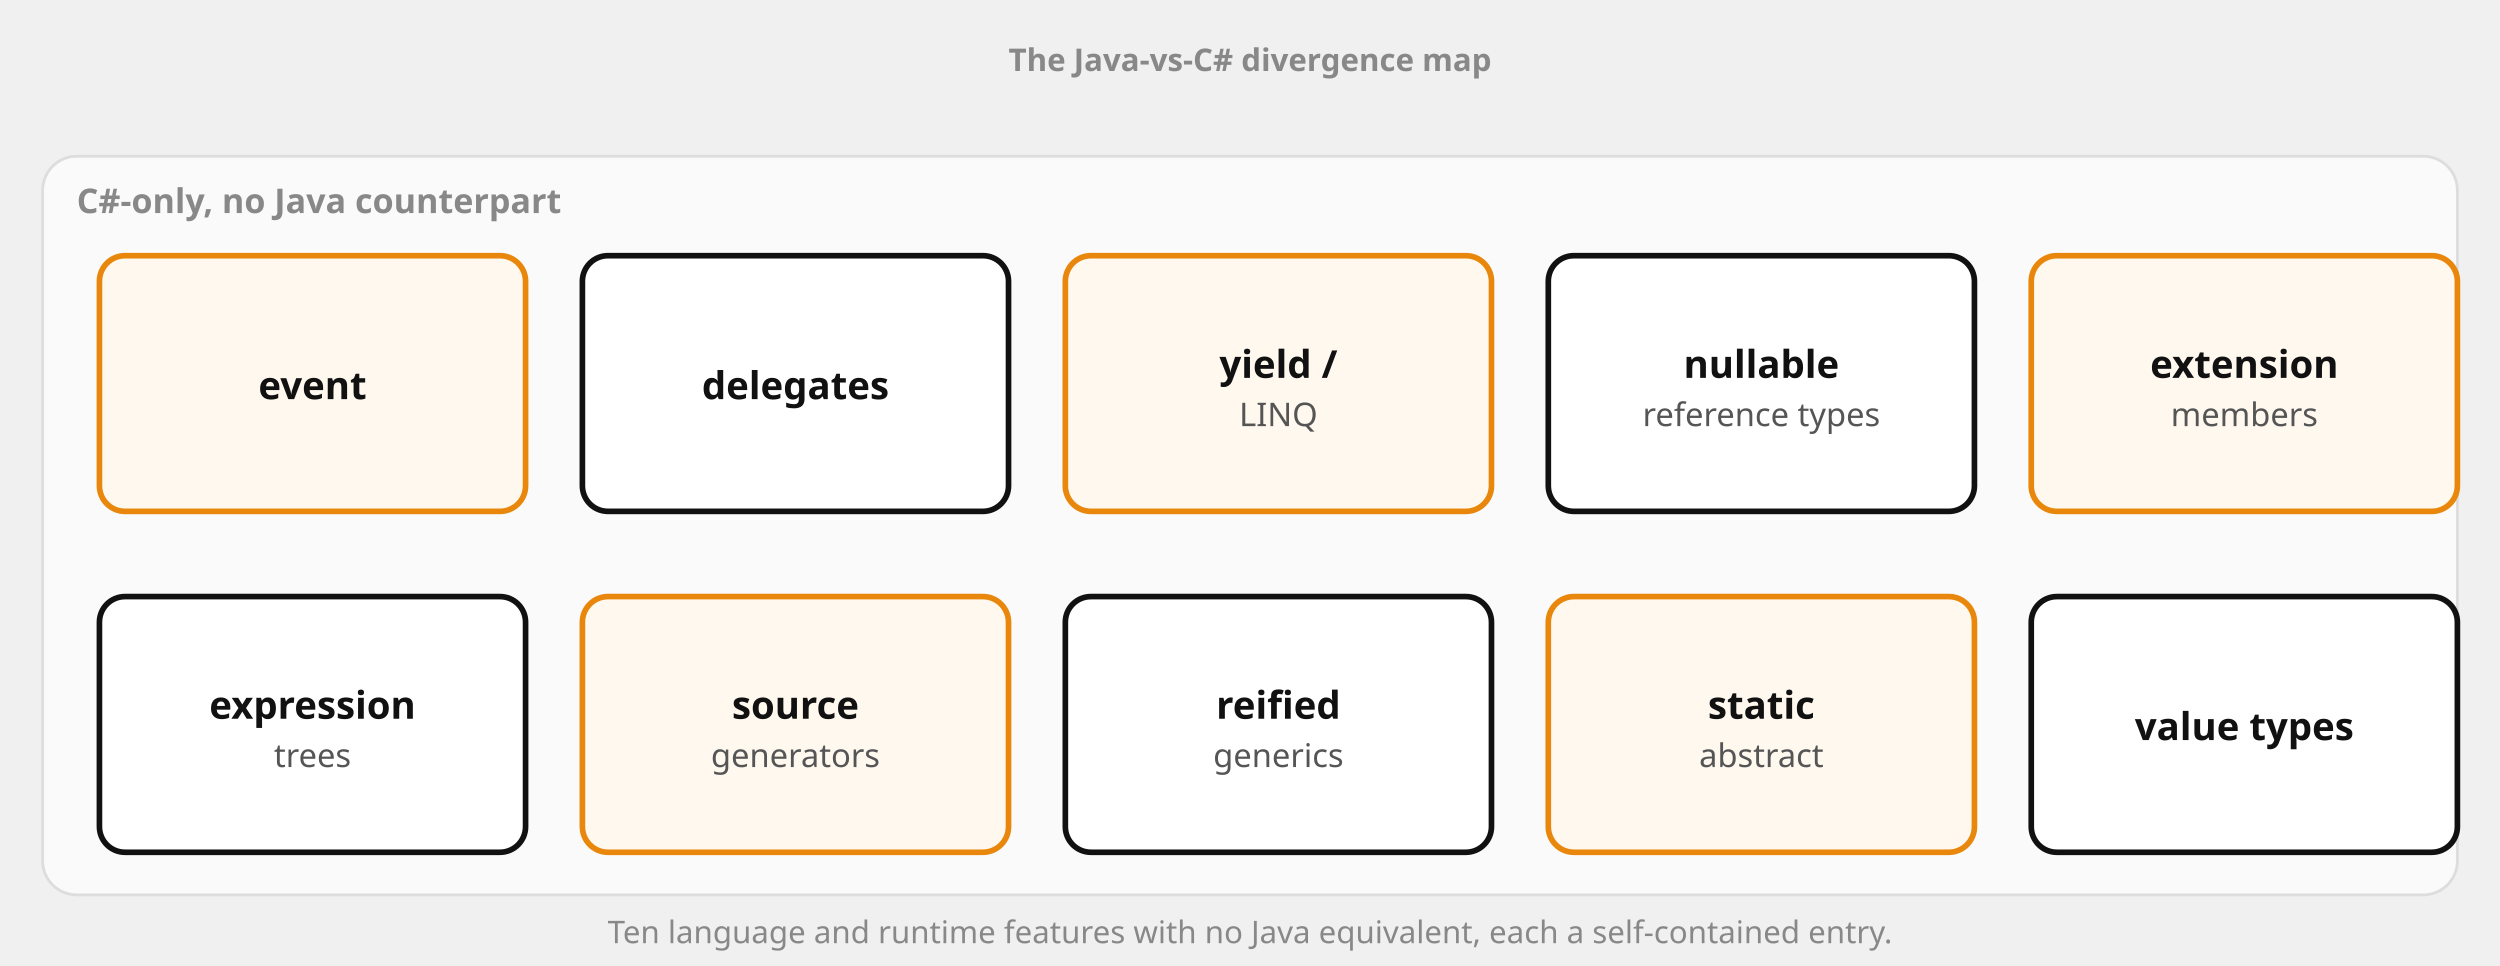
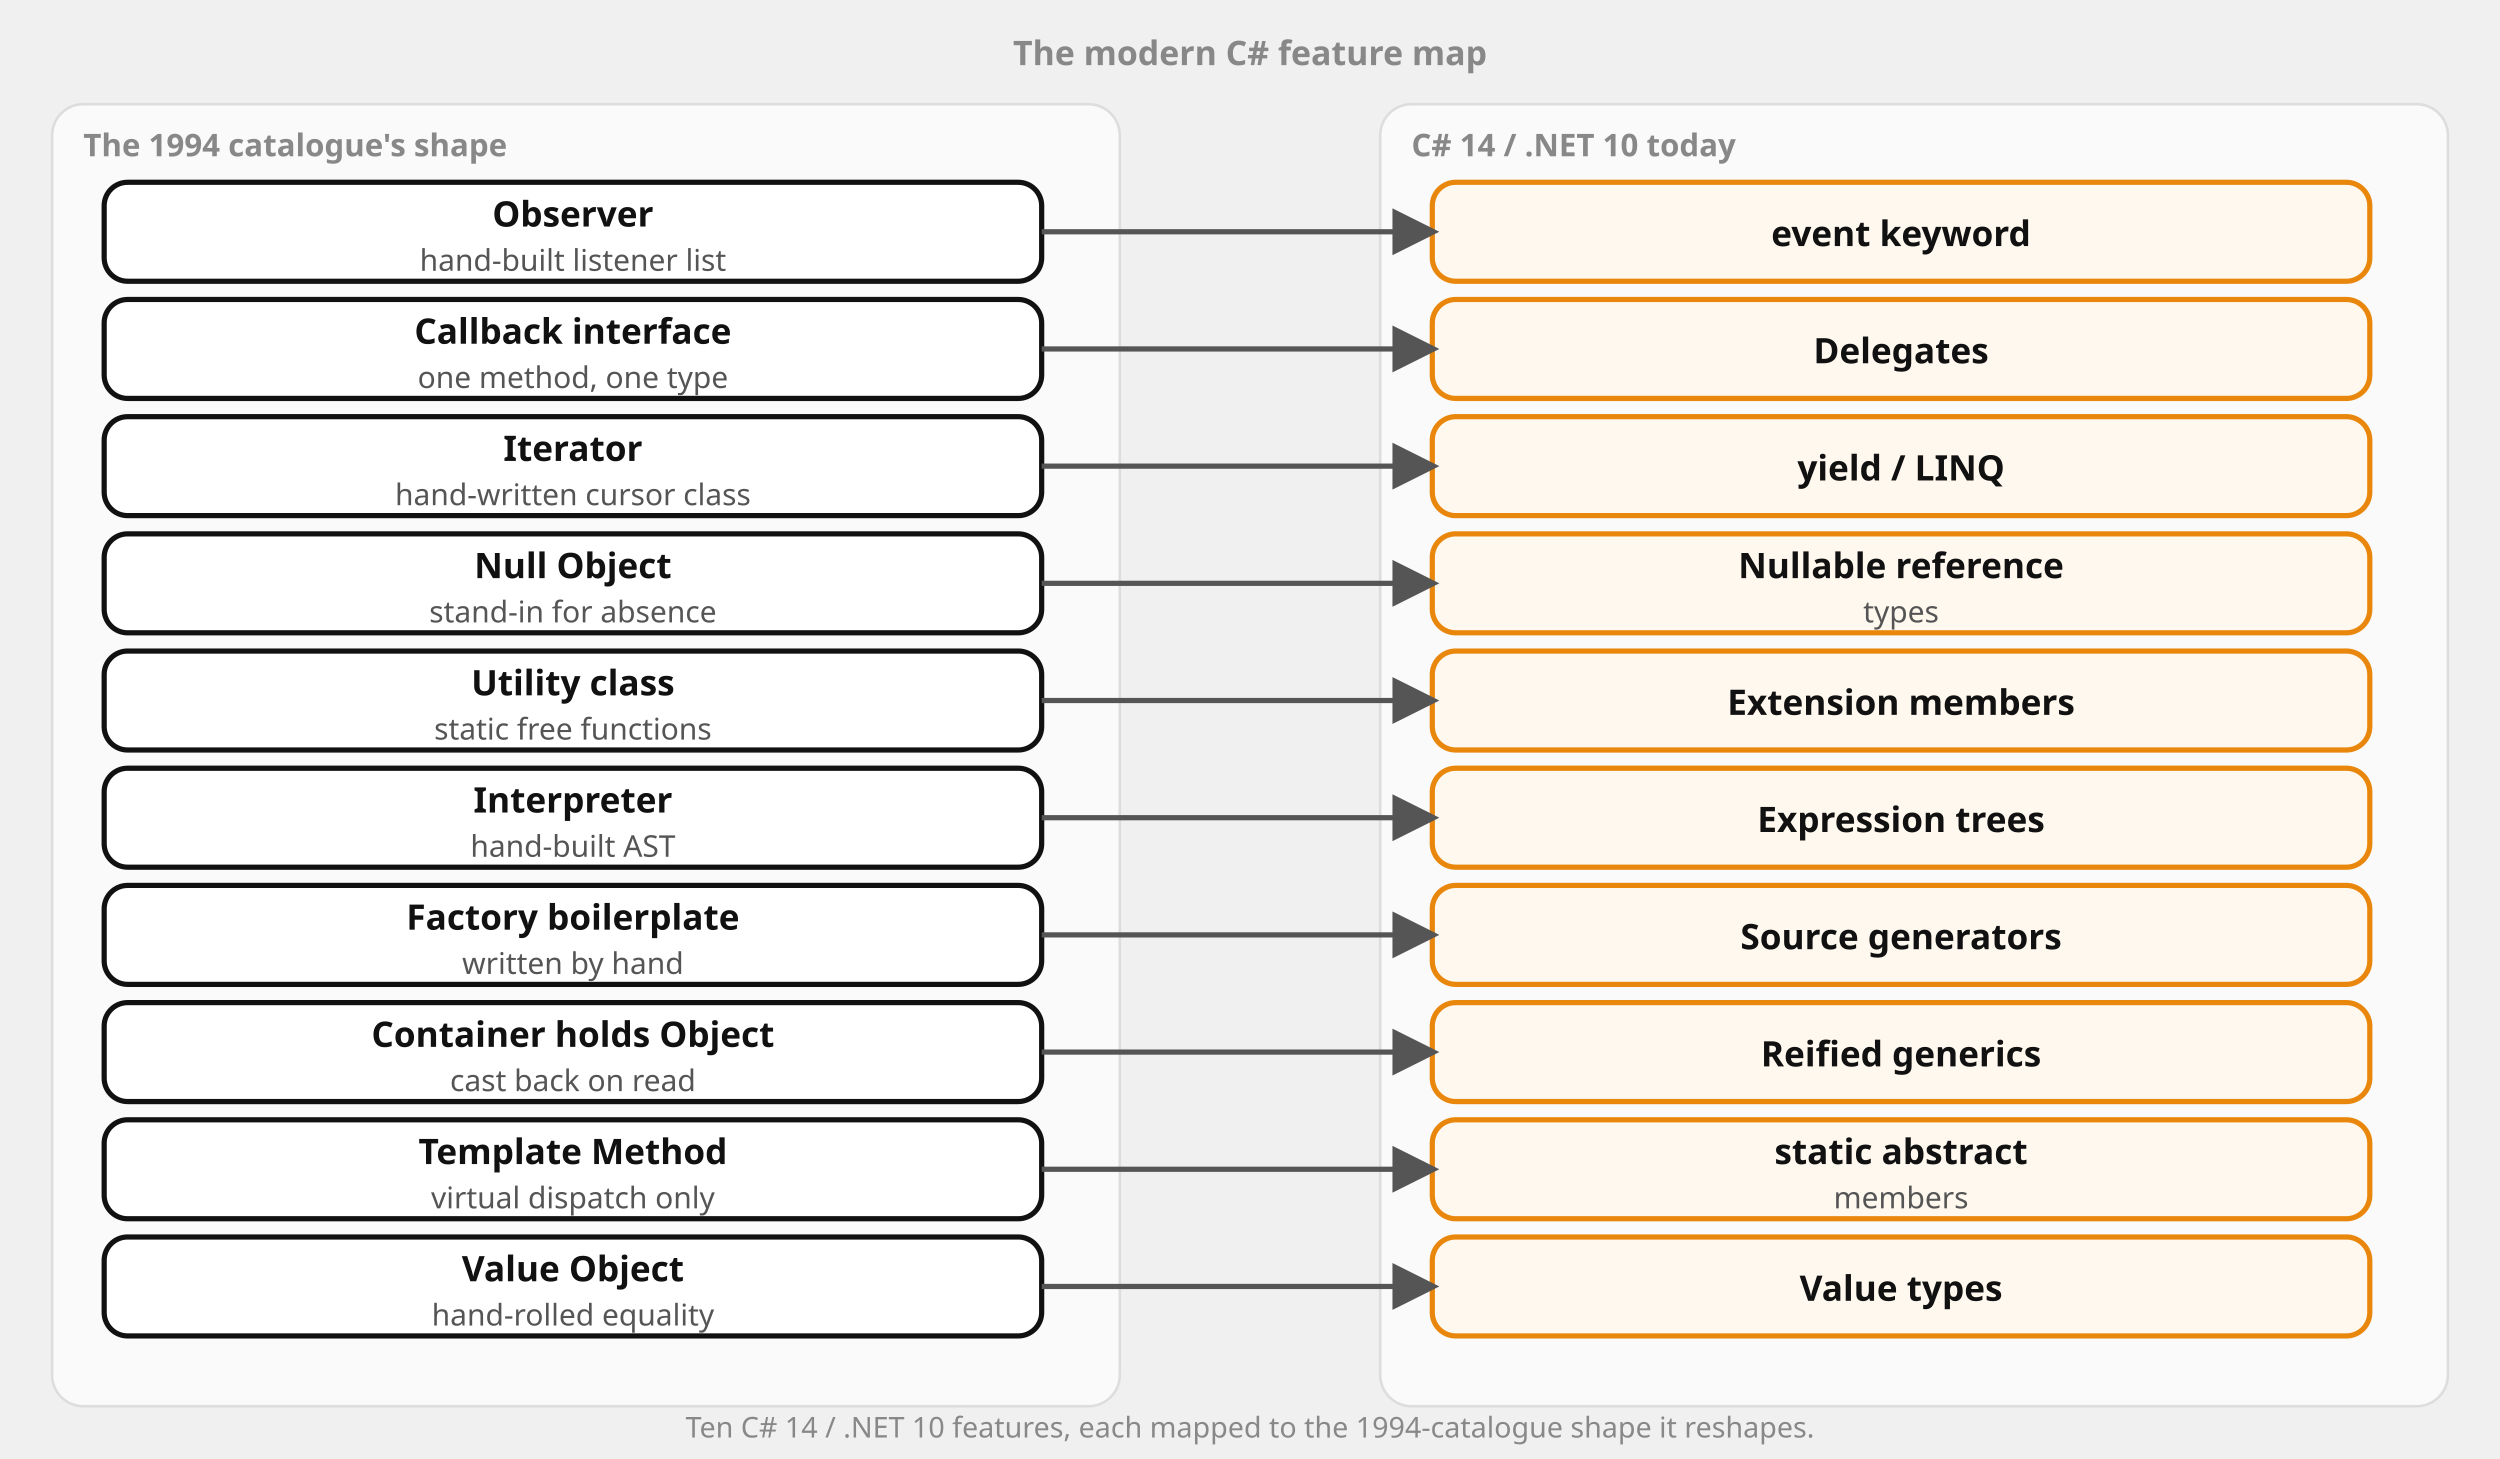
- <svg xmlns="http://www.w3.org/2000/svg" viewBox="0 0 880 340" font-family="'Red Hat Text', system-ui, sans-serif" role="img">
+ <svg xmlns="http://www.w3.org/2000/svg" viewBox="0 0 960 560" font-family="'Red Hat Text', system-ui, sans-serif" role="img">
  <defs>
    <marker id="a" viewBox="0 0 10 10" refX="8.5" refY="5" markerWidth="9" markerHeight="9" orient="auto-start-reverse">
      <path d="M0,0 L10,5 L0,10 z" fill="#555" />
    </marker>
    <marker id="am" viewBox="0 0 10 10" refX="8.5" refY="5" markerWidth="9" markerHeight="9" orient="auto-start-reverse">
      <path d="M0,0 L10,5 L0,10 z" fill="#b8650a" />
    </marker>
  </defs>
-   <rect x="15" y="55" width="850" height="260" rx="12" fill="#fafafa" stroke="#ddd" />
-   <text x="27" y="75" font-size="12" font-weight="700" fill="#888">C#-only, no Java counterpart</text>
-   <rect x="35" y="90" width="150" height="90" rx="9" fill="#fff8ef" stroke="#e8870c" stroke-width="2" />
-   <text x="110.0" y="140.5" font-size="13.5" font-weight="700" fill="#111111" text-anchor="middle">event</text>
-   <rect x="205" y="90" width="150" height="90" rx="9" fill="#ffffff" stroke="#111111" stroke-width="2" />
-   <text x="280.0" y="140.5" font-size="13.5" font-weight="700" fill="#111111" text-anchor="middle">delegates</text>
-   <rect x="375" y="90" width="150" height="90" rx="9" fill="#fff8ef" stroke="#e8870c" stroke-width="2" />
-   <text x="450.0" y="133.0" font-size="13.5" font-weight="700" fill="#111111" text-anchor="middle">yield /</text>
-   <text x="450.0" y="150.0" font-size="11.5" fill="#555555" text-anchor="middle">LINQ</text>
-   <rect x="545" y="90" width="150" height="90" rx="9" fill="#ffffff" stroke="#111111" stroke-width="2" />
-   <text x="620.0" y="133.0" font-size="13.5" font-weight="700" fill="#111111" text-anchor="middle">nullable</text>
-   <text x="620.0" y="150.0" font-size="11.5" fill="#555555" text-anchor="middle">reference types</text>
-   <rect x="715" y="90" width="150" height="90" rx="9" fill="#fff8ef" stroke="#e8870c" stroke-width="2" />
-   <text x="790.0" y="133.0" font-size="13.5" font-weight="700" fill="#111111" text-anchor="middle">extension</text>
-   <text x="790.0" y="150.0" font-size="11.5" fill="#555555" text-anchor="middle">members</text>
-   <rect x="35" y="210" width="150" height="90" rx="9" fill="#ffffff" stroke="#111111" stroke-width="2" />
-   <text x="110.0" y="253.0" font-size="13.5" font-weight="700" fill="#111111" text-anchor="middle">expression</text>
-   <text x="110.0" y="270.0" font-size="11.5" fill="#555555" text-anchor="middle">trees</text>
-   <rect x="205" y="210" width="150" height="90" rx="9" fill="#fff8ef" stroke="#e8870c" stroke-width="2" />
-   <text x="280.0" y="253.0" font-size="13.5" font-weight="700" fill="#111111" text-anchor="middle">source</text>
-   <text x="280.0" y="270.0" font-size="11.5" fill="#555555" text-anchor="middle">generators</text>
-   <rect x="375" y="210" width="150" height="90" rx="9" fill="#ffffff" stroke="#111111" stroke-width="2" />
-   <text x="450.0" y="253.0" font-size="13.5" font-weight="700" fill="#111111" text-anchor="middle">reified</text>
-   <text x="450.0" y="270.0" font-size="11.5" fill="#555555" text-anchor="middle">generics</text>
-   <rect x="545" y="210" width="150" height="90" rx="9" fill="#fff8ef" stroke="#e8870c" stroke-width="2" />
-   <text x="620.0" y="253.0" font-size="13.5" font-weight="700" fill="#111111" text-anchor="middle">static</text>
-   <text x="620.0" y="270.0" font-size="11.5" fill="#555555" text-anchor="middle">abstract</text>
-   <rect x="715" y="210" width="150" height="90" rx="9" fill="#ffffff" stroke="#111111" stroke-width="2" />
-   <text x="790.0" y="260.5" font-size="13.5" font-weight="700" fill="#111111" text-anchor="middle">value types</text>
-   <text x="440" y="25" font-size="11" fill="#888" text-anchor="middle" font-weight="700">The Java-vs-C# divergence map</text>
-   <text x="440" y="332" font-size="11" fill="#888" text-anchor="middle">Ten language and runtime features with no Java equivalent, each a self-contained entry.</text>
+   <rect x="20" y="40" width="410" height="500" rx="12" fill="#fafafa" stroke="#ddd" />
+   <text x="32" y="60" font-size="12" font-weight="700" fill="#888">The 1994 catalogue's shape</text>
+   <rect x="530" y="40" width="410" height="500" rx="12" fill="#fafafa" stroke="#ddd" />
+   <text x="542" y="60" font-size="12" font-weight="700" fill="#888">C# 14 / .NET 10 today</text>
+   <rect x="40" y="70" width="360" height="38" rx="9" fill="#ffffff" stroke="#111111" stroke-width="2" />
+   <text x="220.0" y="87.0" font-size="13.5" font-weight="700" fill="#111111" text-anchor="middle">Observer</text>
+   <text x="220.0" y="104.0" font-size="11.5" fill="#555555" text-anchor="middle">hand-built listener list</text>
+   <rect x="550" y="70" width="360" height="38" rx="9" fill="#fff8ef" stroke="#e8870c" stroke-width="2" />
+   <text x="730.0" y="94.5" font-size="13.5" font-weight="700" fill="#111111" text-anchor="middle">event keyword</text>
+   <rect x="40" y="115" width="360" height="38" rx="9" fill="#ffffff" stroke="#111111" stroke-width="2" />
+   <text x="220.0" y="132.0" font-size="13.5" font-weight="700" fill="#111111" text-anchor="middle">Callback interface</text>
+   <text x="220.0" y="149.0" font-size="11.5" fill="#555555" text-anchor="middle">one method, one type</text>
+   <rect x="550" y="115" width="360" height="38" rx="9" fill="#fff8ef" stroke="#e8870c" stroke-width="2" />
+   <text x="730.0" y="139.5" font-size="13.5" font-weight="700" fill="#111111" text-anchor="middle">Delegates</text>
+   <rect x="40" y="160" width="360" height="38" rx="9" fill="#ffffff" stroke="#111111" stroke-width="2" />
+   <text x="220.0" y="177.0" font-size="13.5" font-weight="700" fill="#111111" text-anchor="middle">Iterator</text>
+   <text x="220.0" y="194.0" font-size="11.5" fill="#555555" text-anchor="middle">hand-written cursor class</text>
+   <rect x="550" y="160" width="360" height="38" rx="9" fill="#fff8ef" stroke="#e8870c" stroke-width="2" />
+   <text x="730.0" y="184.5" font-size="13.5" font-weight="700" fill="#111111" text-anchor="middle">yield / LINQ</text>
+   <rect x="40" y="205" width="360" height="38" rx="9" fill="#ffffff" stroke="#111111" stroke-width="2" />
+   <text x="220.0" y="222.0" font-size="13.5" font-weight="700" fill="#111111" text-anchor="middle">Null Object</text>
+   <text x="220.0" y="239.0" font-size="11.5" fill="#555555" text-anchor="middle">stand-in for absence</text>
+   <rect x="550" y="205" width="360" height="38" rx="9" fill="#fff8ef" stroke="#e8870c" stroke-width="2" />
+   <text x="730.0" y="222.0" font-size="13.5" font-weight="700" fill="#111111" text-anchor="middle">Nullable reference</text>
+   <text x="730.0" y="239.0" font-size="11.5" fill="#555555" text-anchor="middle">types</text>
+   <rect x="40" y="250" width="360" height="38" rx="9" fill="#ffffff" stroke="#111111" stroke-width="2" />
+   <text x="220.0" y="267.0" font-size="13.5" font-weight="700" fill="#111111" text-anchor="middle">Utility class</text>
+   <text x="220.0" y="284.0" font-size="11.5" fill="#555555" text-anchor="middle">static free functions</text>
+   <rect x="550" y="250" width="360" height="38" rx="9" fill="#fff8ef" stroke="#e8870c" stroke-width="2" />
+   <text x="730.0" y="274.5" font-size="13.5" font-weight="700" fill="#111111" text-anchor="middle">Extension members</text>
+   <rect x="40" y="295" width="360" height="38" rx="9" fill="#ffffff" stroke="#111111" stroke-width="2" />
+   <text x="220.0" y="312.0" font-size="13.5" font-weight="700" fill="#111111" text-anchor="middle">Interpreter</text>
+   <text x="220.0" y="329.0" font-size="11.5" fill="#555555" text-anchor="middle">hand-built AST</text>
+   <rect x="550" y="295" width="360" height="38" rx="9" fill="#fff8ef" stroke="#e8870c" stroke-width="2" />
+   <text x="730.0" y="319.5" font-size="13.5" font-weight="700" fill="#111111" text-anchor="middle">Expression trees</text>
+   <rect x="40" y="340" width="360" height="38" rx="9" fill="#ffffff" stroke="#111111" stroke-width="2" />
+   <text x="220.0" y="357.0" font-size="13.5" font-weight="700" fill="#111111" text-anchor="middle">Factory boilerplate</text>
+   <text x="220.0" y="374.0" font-size="11.5" fill="#555555" text-anchor="middle">written by hand</text>
+   <rect x="550" y="340" width="360" height="38" rx="9" fill="#fff8ef" stroke="#e8870c" stroke-width="2" />
+   <text x="730.0" y="364.5" font-size="13.5" font-weight="700" fill="#111111" text-anchor="middle">Source generators</text>
+   <rect x="40" y="385" width="360" height="38" rx="9" fill="#ffffff" stroke="#111111" stroke-width="2" />
+   <text x="220.0" y="402.0" font-size="13.5" font-weight="700" fill="#111111" text-anchor="middle">Container holds Object</text>
+   <text x="220.0" y="419.0" font-size="11.5" fill="#555555" text-anchor="middle">cast back on read</text>
+   <rect x="550" y="385" width="360" height="38" rx="9" fill="#fff8ef" stroke="#e8870c" stroke-width="2" />
+   <text x="730.0" y="409.5" font-size="13.5" font-weight="700" fill="#111111" text-anchor="middle">Reified generics</text>
+   <rect x="40" y="430" width="360" height="38" rx="9" fill="#ffffff" stroke="#111111" stroke-width="2" />
+   <text x="220.0" y="447.0" font-size="13.5" font-weight="700" fill="#111111" text-anchor="middle">Template Method</text>
+   <text x="220.0" y="464.0" font-size="11.5" fill="#555555" text-anchor="middle">virtual dispatch only</text>
+   <rect x="550" y="430" width="360" height="38" rx="9" fill="#fff8ef" stroke="#e8870c" stroke-width="2" />
+   <text x="730.0" y="447.0" font-size="13.5" font-weight="700" fill="#111111" text-anchor="middle">static abstract</text>
+   <text x="730.0" y="464.0" font-size="11.5" fill="#555555" text-anchor="middle">members</text>
+   <rect x="40" y="475" width="360" height="38" rx="9" fill="#ffffff" stroke="#111111" stroke-width="2" />
+   <text x="220.0" y="492.0" font-size="13.5" font-weight="700" fill="#111111" text-anchor="middle">Value Object</text>
+   <text x="220.0" y="509.0" font-size="11.5" fill="#555555" text-anchor="middle">hand-rolled equality</text>
+   <rect x="550" y="475" width="360" height="38" rx="9" fill="#fff8ef" stroke="#e8870c" stroke-width="2" />
+   <text x="730.0" y="499.5" font-size="13.5" font-weight="700" fill="#111111" text-anchor="middle">Value types</text>
+   <path d="M400,89.0 L550,89.0" fill="none" stroke="#555" stroke-width="2" marker-end="url(#a)" />
+   <path d="M400,134.0 L550,134.0" fill="none" stroke="#555" stroke-width="2" marker-end="url(#a)" />
+   <path d="M400,179.0 L550,179.0" fill="none" stroke="#555" stroke-width="2" marker-end="url(#a)" />
+   <path d="M400,224.0 L550,224.0" fill="none" stroke="#555" stroke-width="2" marker-end="url(#a)" />
+   <path d="M400,269.0 L550,269.0" fill="none" stroke="#555" stroke-width="2" marker-end="url(#a)" />
+   <path d="M400,314.0 L550,314.0" fill="none" stroke="#555" stroke-width="2" marker-end="url(#a)" />
+   <path d="M400,359.0 L550,359.0" fill="none" stroke="#555" stroke-width="2" marker-end="url(#a)" />
+   <path d="M400,404.0 L550,404.0" fill="none" stroke="#555" stroke-width="2" marker-end="url(#a)" />
+   <path d="M400,449.0 L550,449.0" fill="none" stroke="#555" stroke-width="2" marker-end="url(#a)" />
+   <path d="M400,494.0 L550,494.0" fill="none" stroke="#555" stroke-width="2" marker-end="url(#a)" />
+   <text x="480" y="25" font-size="13" fill="#888" text-anchor="middle" font-weight="700">The modern C# feature map</text>
+   <text x="480" y="552" font-size="11" fill="#888" text-anchor="middle">Ten C# 14 / .NET 10 features, each mapped to the 1994-catalogue shape it reshapes.</text>
</svg>
